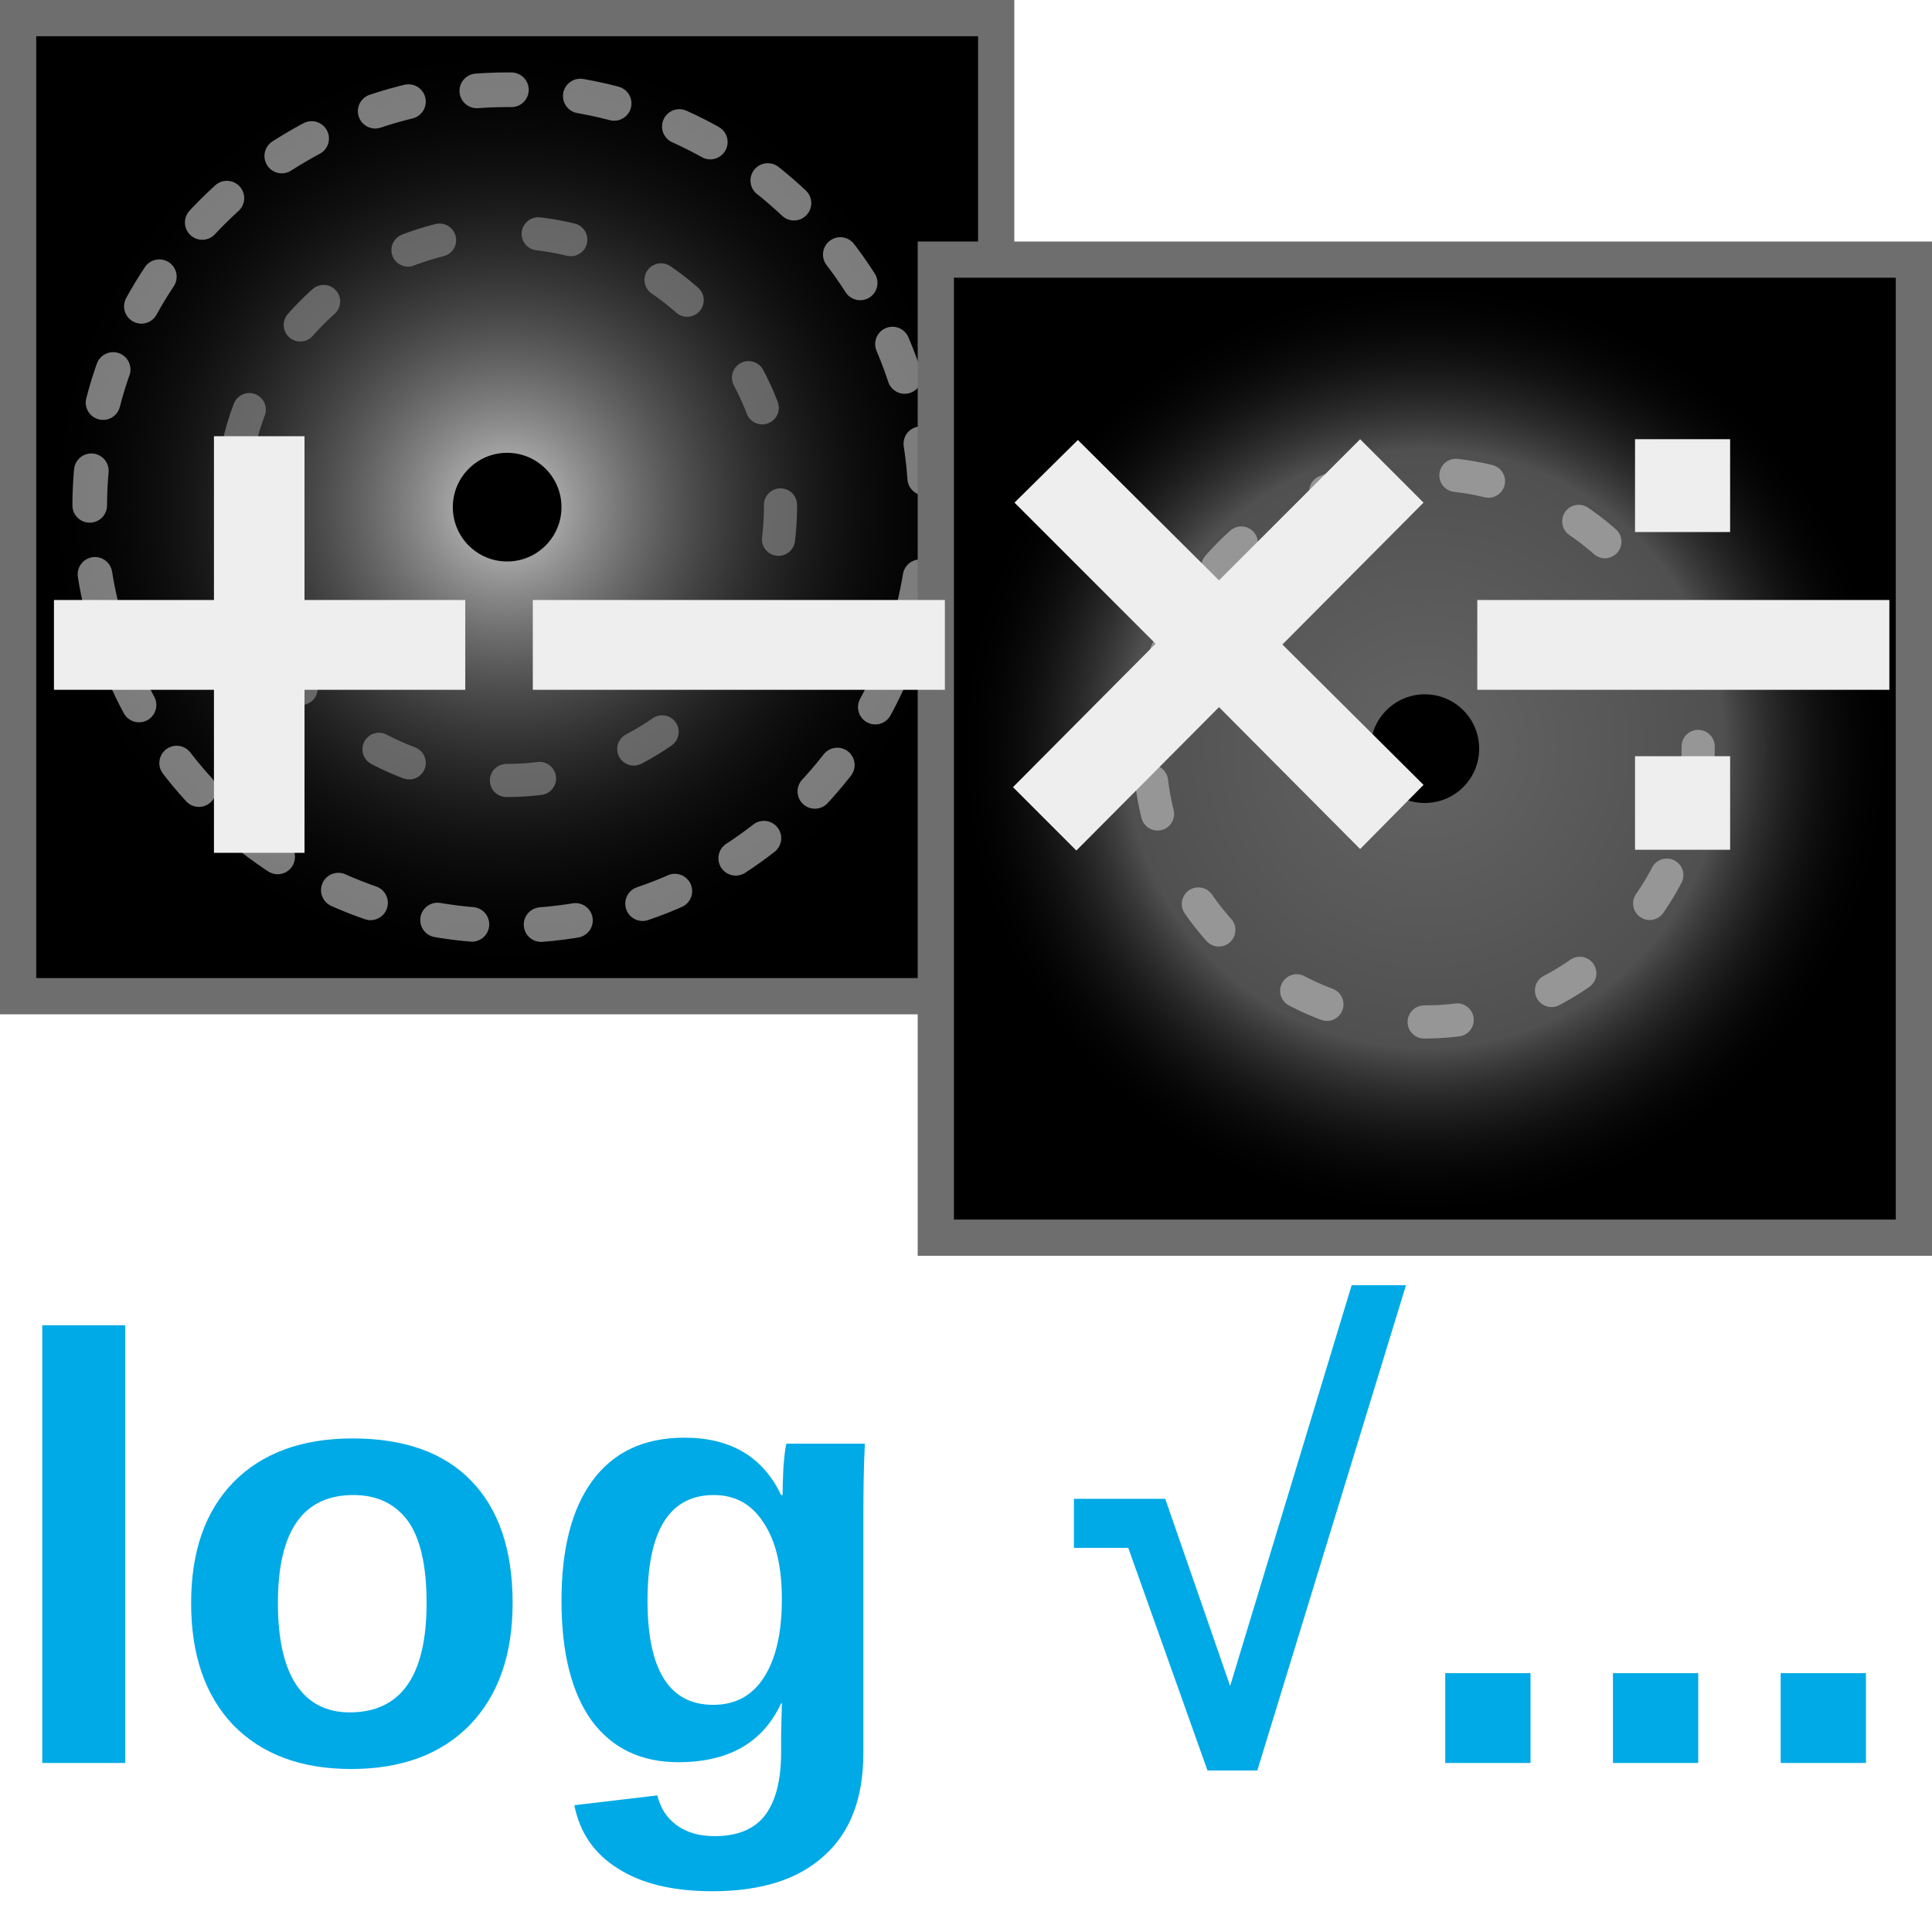
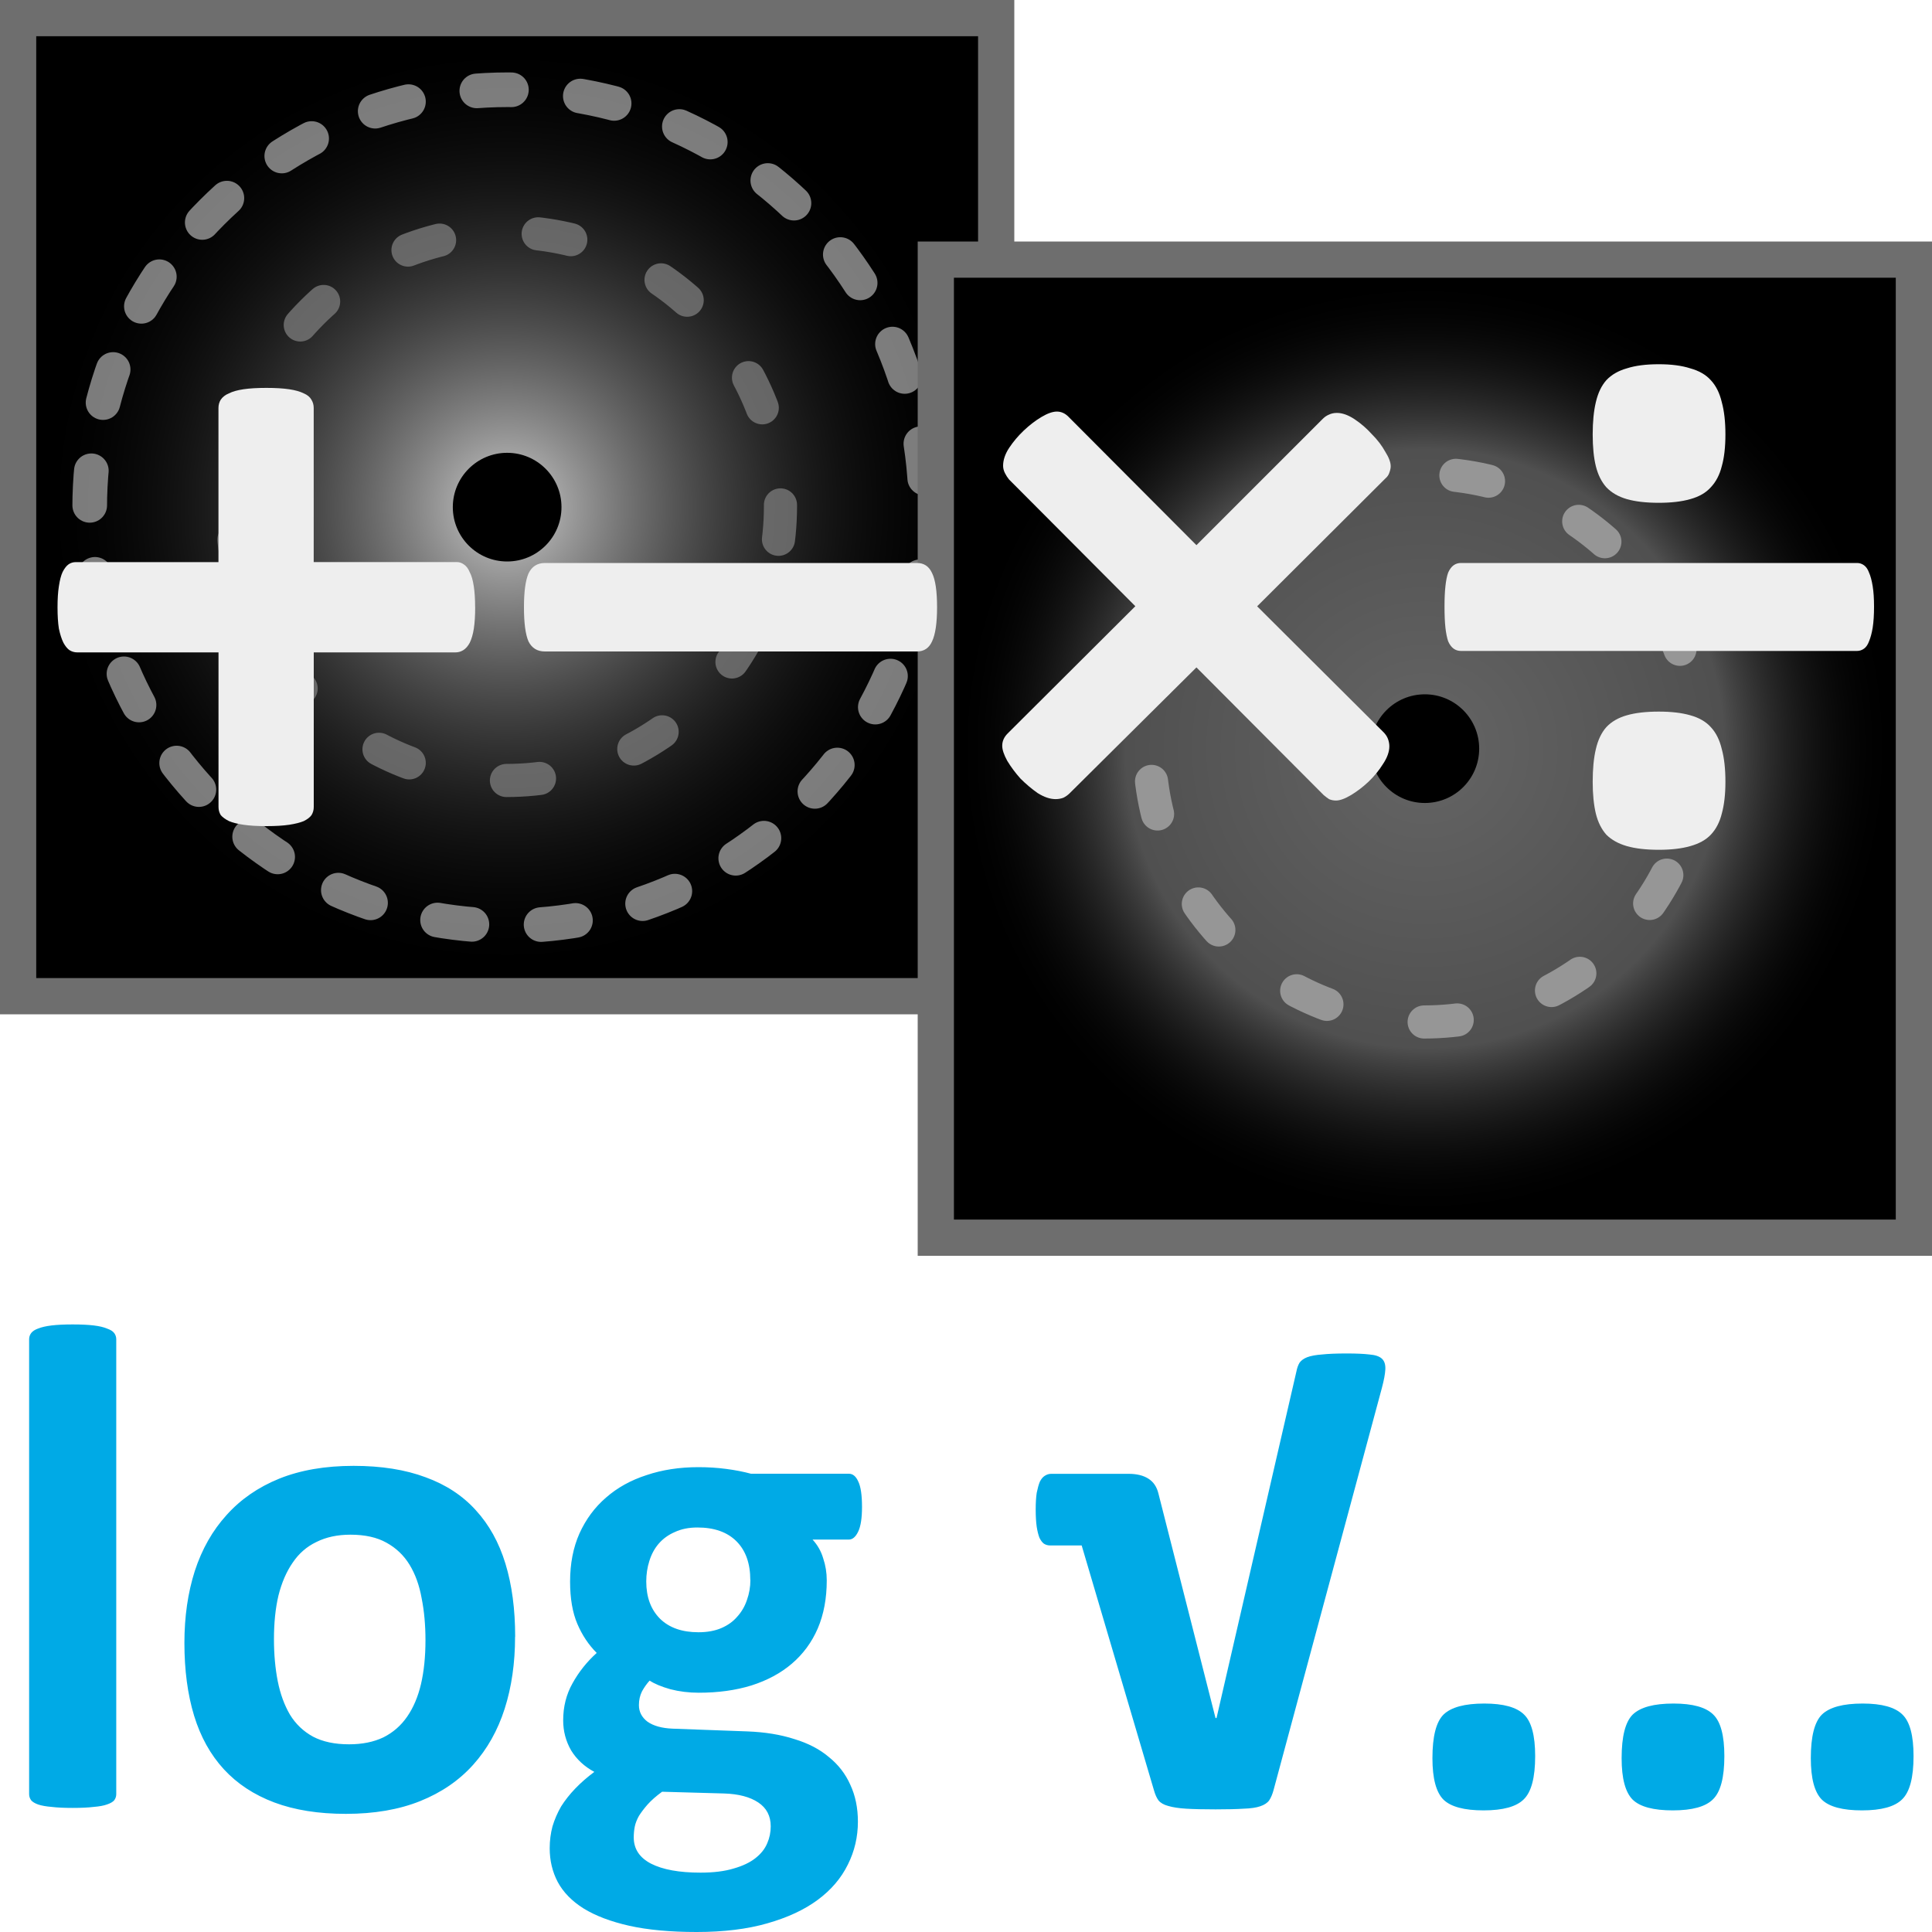
<svg xmlns="http://www.w3.org/2000/svg" xmlns:xlink="http://www.w3.org/1999/xlink" width="40" height="40" viewBox="0 0 40 40" version="1.1" id="svg1">
  <defs id="defs1">
    <rect x="0.113" y="11.042" width="39.751" height="19.592" id="rect2" />
    <rect x="0.68" y="11.552" width="38.675" height="14.892" id="rect1" />
    <rect x="-2.781" y="26.12" width="50.751" height="18.473" id="rect3" />
    <linearGradient id="linearGradient3">
      <stop style="stop-color:#ffffff;stop-opacity:0.395;" offset="0" id="stop1" />
      <stop style="stop-color:#c8c8c8;stop-opacity:0.399;" offset="0.636" id="stop2" />
      <stop style="stop-color:#000000;stop-opacity:0;" offset="1" id="stop3" />
    </linearGradient>
    <radialGradient xlink:href="#linearGradient5488" id="radialGradient5490" cx="26.458" cy="54.708" fx="26.458" fy="54.708" r="6.666" gradientTransform="matrix(1.46259,0,0,1.46259,-28.1977,-69.51568)" gradientUnits="userSpaceOnUse" />
    <linearGradient id="linearGradient5488">
      <stop style="stop-color:#ffffff;stop-opacity:1;" offset="0" id="stop5484" />
      <stop style="stop-color:#c8c8c8;stop-opacity:0.808;" offset="0.116" id="stop6286" />
      <stop style="stop-color:#000000;stop-opacity:0;" offset="1" id="stop5486" />
    </linearGradient>
    <radialGradient xlink:href="#linearGradient3" id="radialGradient5490-6" cx="26.458" cy="54.708" fx="26.458" fy="54.708" r="6.666" gradientTransform="matrix(1.46259,0,0,1.46259,-9.197693,-64.51568)" gradientUnits="userSpaceOnUse" />
    <rect x="33.203" y="57.031" width="39.212" height="17.609" id="rect1649" />
  </defs>
  <rect style="fill:#000000;fill-opacity:1;stroke:#6e6e6e;stroke-width:1.5;stroke-linecap:round;stroke-linejoin:miter;stroke-dasharray:none;stroke-dashoffset:0.643;stroke-opacity:1;paint-order:stroke fill markers;stop-color:#000000" id="rect4972" width="19.5" height="19.5" x="0.75" y="0.75" ry="0" />
  <ellipse style="fill:url(#radialGradient5490);fill-opacity:1;stroke:none;stroke-width:2.931;stroke-linecap:round;stroke-linejoin:round;stroke-dashoffset:0.643;paint-order:stroke fill markers;stop-color:#000000" id="path5026" cx="10.5" cy="10.5" rx="9.75" ry="9.75" />
  <ellipse style="fill:none;fill-opacity:1;stroke:#787878;stroke-width:0.686;stroke-linecap:round;stroke-linejoin:round;stroke-dasharray:0.686, 2.057;stroke-dashoffset:0;stroke-opacity:0.803;paint-order:stroke fill markers;stop-color:#000000" id="path9364" cx="10.479" cy="10.481" rx="5.68" ry="5.678" />
  <ellipse style="fill:none;fill-opacity:1;stroke:#9b9b9b;stroke-width:0.717;stroke-linecap:round;stroke-linejoin:round;stroke-dasharray:0.717, 1.434;stroke-dashoffset:0.717;stroke-opacity:0.803;paint-order:stroke fill markers;stop-color:#000000" id="path9364-7" cx="10.512" cy="10.514" rx="8.655" ry="8.656" />
  <ellipse style="fill:#000000;fill-opacity:1;stroke:none;stroke-width:0.679;stroke-linecap:round;stroke-linejoin:round;stroke-dasharray:0.679, 2.038;stroke-dashoffset:0;stroke-opacity:0.803;paint-order:stroke fill markers;stop-color:#000000" id="path12148" cx="10.5" cy="10.5" rx="1.125" ry="1.125" />
  <rect style="fill:#000000;fill-opacity:1;stroke:#6e6e6e;stroke-width:1.5;stroke-linecap:round;stroke-linejoin:miter;stroke-dasharray:none;stroke-dashoffset:0.643;stroke-opacity:1;paint-order:stroke fill markers;stop-color:#000000" id="rect4972-2" width="19.5" height="19.5" x="19.75" y="5.75" ry="0" />
  <ellipse style="fill:url(#radialGradient5490-6);fill-opacity:1;stroke:none;stroke-width:2.931;stroke-linecap:round;stroke-linejoin:round;stroke-dashoffset:0.643;paint-order:stroke fill markers;stop-color:#000000" id="path5026-0" cx="29.5" cy="15.5" rx="9.75" ry="9.75" />
  <ellipse style="fill:none;fill-opacity:1;stroke:#969696;stroke-width:0.686;stroke-linecap:round;stroke-linejoin:round;stroke-dasharray:0.686, 2.057;stroke-dashoffset:0;stroke-opacity:1;paint-order:stroke fill markers;stop-color:#000000" id="path9364-9" cx="29.479" cy="15.481" rx="5.68" ry="5.678" />
  <ellipse style="fill:#000000;fill-opacity:1;stroke:none;stroke-width:0.679;stroke-linecap:round;stroke-linejoin:round;stroke-dasharray:0.679, 2.038;stroke-dashoffset:0;stroke-opacity:0.803;paint-order:stroke fill markers;stop-color:#000000" id="path12148-2" cx="29.5" cy="15.5" rx="1.125" ry="1.125" />
-   <text xml:space="preserve" id="text1" fill="#eeeeee" font-family="Arial" font-weight="bold" font-size="17px" x="0.4" y="19.0">+−×÷</text>
-   <text xml:space="preserve" id="text2" fill="#00AAE6" font-family="Arial" font-size="12.5px" font-weight="bold" x="0" y="36.5">log √...</text>
+   <path style="font-weight:bold;font-size:19.333px;font-family:Calibri;-inkscape-font-specification:'Calibri Bold';fill:#eeeeee" d="m 9.838,12.572 q 0,0.264 -0.028,0.444 -0.028,0.179 -0.085,0.293 -0.057,0.104 -0.132,0.151 -0.076,0.047 -0.16,0.047 H 6.496 v 3.2 q 0,0.094 -0.047,0.17 -0.047,0.066 -0.16,0.123 -0.113,0.047 -0.302,0.076 -0.189,0.028 -0.472,0.028 -0.283,0 -0.472,-0.028 -0.189,-0.028 -0.302,-0.076 -0.113,-0.057 -0.17,-0.123 -0.047,-0.076 -0.047,-0.17 v -3.2 H 1.597 q -0.085,0 -0.16,-0.047 -0.066,-0.047 -0.123,-0.151 Q 1.257,13.195 1.219,13.015 1.191,12.836 1.191,12.572 q 0,-0.255 0.028,-0.434 0.028,-0.189 0.076,-0.293 0.057,-0.113 0.123,-0.16 0.066,-0.047 0.151,-0.047 H 4.523 V 8.446 q 0,-0.094 0.047,-0.17 0.057,-0.085 0.17,-0.132 0.113,-0.057 0.302,-0.085 0.189,-0.028 0.472,-0.028 0.283,0 0.472,0.028 0.189,0.028 0.302,0.085 0.113,0.047 0.16,0.132 0.047,0.076 0.047,0.17 v 3.191 h 2.964 q 0.076,0 0.142,0.047 0.076,0.047 0.123,0.16 0.057,0.104 0.085,0.293 0.028,0.179 0.028,0.434 z m 9.563,0 q 0,0.491 -0.104,0.708 -0.094,0.208 -0.312,0.208 h -7.703 q -0.236,0 -0.34,-0.208 -0.094,-0.217 -0.094,-0.708 0,-0.481 0.094,-0.699 0.104,-0.217 0.34,-0.217 h 7.703 q 0.217,0 0.312,0.208 0.104,0.208 0.104,0.708 z m 6.627,-0.019 2.615,2.605 q 0.066,0.066 0.094,0.142 0.028,0.076 0.028,0.151 0,0.17 -0.132,0.368 -0.123,0.198 -0.302,0.368 -0.17,0.16 -0.359,0.274 -0.189,0.113 -0.312,0.113 -0.076,0 -0.142,-0.028 -0.057,-0.038 -0.113,-0.085 l -2.634,-2.643 -2.624,2.605 q -0.057,0.057 -0.132,0.094 -0.076,0.028 -0.16,0.028 -0.17,0 -0.368,-0.123 -0.189,-0.132 -0.359,-0.302 -0.16,-0.179 -0.274,-0.368 -0.104,-0.189 -0.104,-0.312 0,-0.142 0.113,-0.255 l 2.643,-2.634 -2.615,-2.624 q -0.047,-0.057 -0.085,-0.132 -0.038,-0.076 -0.038,-0.151 0,-0.179 0.123,-0.368 0.132,-0.198 0.302,-0.359 0.179,-0.17 0.368,-0.283 0.189,-0.113 0.321,-0.113 0.142,0 0.255,0.123 l 2.634,2.643 2.615,-2.615 q 0.057,-0.057 0.123,-0.085 0.076,-0.038 0.17,-0.038 0.17,0 0.368,0.132 0.198,0.132 0.359,0.312 0.17,0.17 0.274,0.359 0.113,0.179 0.113,0.302 0,0.057 -0.028,0.132 -0.019,0.066 -0.085,0.123 z m 9.695,-3.559 q 0,0.396 -0.076,0.661 -0.066,0.264 -0.227,0.434 -0.151,0.17 -0.425,0.245 -0.264,0.076 -0.651,0.076 -0.396,0 -0.661,-0.076 -0.264,-0.076 -0.425,-0.245 -0.151,-0.17 -0.217,-0.434 -0.066,-0.264 -0.066,-0.661 0,-0.396 0.066,-0.67 0.066,-0.283 0.217,-0.453 0.16,-0.17 0.425,-0.245 0.264,-0.085 0.661,-0.085 0.387,0 0.651,0.085 0.274,0.076 0.425,0.245 0.16,0.17 0.227,0.453 0.076,0.274 0.076,0.67 z m 3.077,3.568 q 0,0.255 -0.028,0.434 -0.028,0.17 -0.076,0.283 -0.038,0.104 -0.104,0.151 -0.066,0.047 -0.142,0.047 h -8.203 q -0.085,0 -0.151,-0.047 -0.066,-0.047 -0.113,-0.151 -0.038,-0.113 -0.057,-0.283 -0.019,-0.179 -0.019,-0.434 0,-0.255 0.019,-0.425 0.019,-0.179 0.057,-0.283 0.047,-0.104 0.113,-0.151 0.066,-0.047 0.151,-0.047 h 8.203 q 0.076,0 0.142,0.047 0.066,0.047 0.104,0.151 0.047,0.104 0.076,0.283 0.028,0.17 0.028,0.425 z M 35.723,16.187 q 0,0.387 -0.076,0.661 -0.066,0.264 -0.227,0.434 -0.151,0.16 -0.425,0.236 -0.264,0.076 -0.651,0.076 -0.396,0 -0.661,-0.076 -0.264,-0.076 -0.425,-0.236 -0.151,-0.17 -0.217,-0.434 -0.066,-0.274 -0.066,-0.661 0,-0.406 0.066,-0.68 0.066,-0.283 0.217,-0.453 0.16,-0.17 0.425,-0.245 0.264,-0.076 0.661,-0.076 0.387,0 0.651,0.076 0.274,0.076 0.425,0.245 0.16,0.17 0.227,0.453 0.076,0.274 0.076,0.68 z" id="text1" aria-label="+−×÷" />
+   <path style="font-weight:bold;font-size:14.667px;font-family:Calibri;-inkscape-font-specification:'Calibri Bold';fill:#00aae6" d="m 2.407,37.145 q 0,0.072 -0.043,0.129 -0.043,0.05 -0.15,0.086 -0.1,0.036 -0.272,0.05 -0.172,0.021 -0.437,0.021 -0.265,0 -0.437,-0.021 -0.172,-0.014 -0.279,-0.05 -0.1,-0.036 -0.143,-0.086 -0.043,-0.057 -0.043,-0.129 v -9.417 q 0,-0.072 0.043,-0.129 0.043,-0.057 0.143,-0.093 0.107,-0.043 0.279,-0.064 0.172,-0.021 0.437,-0.021 0.265,0 0.437,0.021 0.172,0.021 0.272,0.064 0.107,0.036 0.15,0.093 0.043,0.057 0.043,0.129 z M 10.664,33.887 q 0,0.816 -0.215,1.49 -0.215,0.673 -0.652,1.16 -0.437,0.487 -1.096,0.752 -0.659,0.265 -1.54,0.265 -0.852,0 -1.482,-0.236 Q 5.049,37.081 4.634,36.63 4.219,36.178 4.018,35.52 3.818,34.861 3.818,34.016 q 0,-0.816 0.215,-1.49 0.222,-0.68 0.659,-1.16 0.437,-0.487 1.089,-0.752 0.659,-0.265 1.54,-0.265 0.859,0 1.49,0.236 0.63,0.229 1.038,0.68 0.415,0.451 0.616,1.11 0.201,0.659 0.201,1.511 z m -1.855,0.072 q 0,-0.473 -0.079,-0.867 Q 8.659,32.691 8.48,32.397 8.301,32.104 8,31.939 7.706,31.774 7.255,31.774 q -0.401,0 -0.702,0.15 -0.301,0.143 -0.494,0.43 -0.193,0.279 -0.294,0.68 -0.093,0.394 -0.093,0.902 0,0.473 0.079,0.874 0.079,0.394 0.251,0.688 0.179,0.294 0.48,0.458 0.301,0.158 0.745,0.158 0.408,0 0.709,-0.143 0.301,-0.15 0.494,-0.43 0.193,-0.279 0.286,-0.673 0.093,-0.401 0.093,-0.91 z m 9.038,-2.757 q 0,0.344 -0.079,0.508 -0.079,0.165 -0.193,0.165 H 16.823 q 0.158,0.172 0.222,0.394 0.072,0.215 0.072,0.451 0,0.559 -0.186,0.995 -0.186,0.43 -0.537,0.73 -0.344,0.294 -0.838,0.451 -0.487,0.15 -1.089,0.15 -0.308,0 -0.587,-0.072 -0.279,-0.079 -0.43,-0.179 -0.086,0.093 -0.158,0.222 -0.064,0.129 -0.064,0.286 0,0.208 0.179,0.344 0.186,0.129 0.516,0.143 l 1.554,0.057 q 0.544,0.021 0.967,0.158 0.43,0.129 0.716,0.372 0.294,0.236 0.444,0.573 0.158,0.337 0.158,0.766 0,0.473 -0.208,0.888 -0.208,0.423 -0.623,0.73 -0.415,0.308 -1.046,0.487 -0.623,0.179 -1.461,0.179 -0.816,0 -1.396,-0.129 -0.573,-0.129 -0.945,-0.358 -0.365,-0.229 -0.537,-0.551 -0.165,-0.315 -0.165,-0.695 0,-0.236 0.057,-0.451 0.064,-0.215 0.179,-0.415 0.122,-0.193 0.294,-0.372 0.172,-0.179 0.394,-0.344 -0.308,-0.165 -0.48,-0.444 -0.165,-0.286 -0.165,-0.623 0,-0.423 0.193,-0.766 0.193,-0.351 0.501,-0.63 -0.251,-0.251 -0.401,-0.602 -0.15,-0.351 -0.15,-0.874 0,-0.559 0.193,-0.995 0.201,-0.444 0.551,-0.745 0.351,-0.308 0.838,-0.465 0.487,-0.165 1.074,-0.165 0.301,0 0.573,0.036 0.279,0.036 0.516,0.1 h 2.027 q 0.122,0 0.193,0.158 0.079,0.158 0.079,0.53 z m -2.313,1.511 q 0,-0.516 -0.286,-0.802 -0.286,-0.286 -0.809,-0.286 -0.265,0 -0.465,0.093 -0.201,0.086 -0.337,0.243 -0.129,0.15 -0.193,0.358 -0.064,0.201 -0.064,0.423 0,0.487 0.286,0.773 0.286,0.279 0.795,0.279 0.272,0 0.473,-0.086 0.201,-0.086 0.329,-0.236 0.136,-0.15 0.201,-0.344 0.072,-0.201 0.072,-0.415 z m 0.423,5.099 q 0,-0.322 -0.258,-0.494 -0.258,-0.172 -0.709,-0.186 l -1.282,-0.036 q -0.186,0.136 -0.301,0.265 -0.107,0.122 -0.179,0.236 -0.064,0.115 -0.086,0.222 -0.021,0.107 -0.021,0.222 0,0.358 0.358,0.544 0.365,0.186 1.024,0.186 0.408,0 0.688,-0.086 0.279,-0.079 0.451,-0.215 0.172,-0.136 0.243,-0.308 0.072,-0.165 0.072,-0.351 z m 10.413,-0.759 q -0.036,0.136 -0.093,0.222 -0.057,0.079 -0.186,0.122 -0.122,0.043 -0.344,0.05 -0.215,0.014 -0.58,0.014 -0.38,0 -0.609,-0.014 -0.229,-0.014 -0.372,-0.057 -0.136,-0.036 -0.201,-0.115 -0.057,-0.079 -0.093,-0.208 l -1.497,-5.07 h -0.652 q -0.072,0 -0.129,-0.036 -0.05,-0.036 -0.093,-0.122 -0.036,-0.093 -0.057,-0.229 -0.021,-0.143 -0.021,-0.358 0,-0.208 0.021,-0.344 0.029,-0.143 0.064,-0.229 0.043,-0.086 0.1,-0.122 0.064,-0.043 0.136,-0.043 h 1.604 q 0.251,0 0.408,0.1 0.158,0.1 0.208,0.308 l 1.182,4.648 h 0.021 l 1.654,-7.176 q 0.021,-0.107 0.064,-0.179 0.05,-0.072 0.158,-0.115 0.115,-0.043 0.308,-0.057 0.193,-0.021 0.508,-0.021 0.301,0 0.473,0.021 0.179,0.014 0.258,0.086 0.079,0.072 0.072,0.222 -0.007,0.143 -0.072,0.387 z m 5.414,-0.695 q 0,0.666 -0.236,0.895 -0.229,0.229 -0.831,0.229 -0.602,0 -0.831,-0.222 -0.229,-0.229 -0.229,-0.859 0,-0.673 0.229,-0.902 0.236,-0.229 0.845,-0.229 0.594,0 0.824,0.229 0.229,0.222 0.229,0.859 z m 3.917,0 q 0,0.666 -0.236,0.895 -0.229,0.229 -0.831,0.229 -0.602,0 -0.831,-0.222 -0.229,-0.229 -0.229,-0.859 0,-0.673 0.229,-0.902 0.236,-0.229 0.845,-0.229 0.594,0 0.824,0.229 0.229,0.222 0.229,0.859 z m 3.917,0 q 0,0.666 -0.236,0.895 -0.229,0.229 -0.831,0.229 -0.602,0 -0.831,-0.222 -0.229,-0.229 -0.229,-0.859 0,-0.673 0.229,-0.902 0.236,-0.229 0.845,-0.229 0.594,0 0.824,0.229 0.229,0.222 0.229,0.859 z" id="text2" aria-label="log √..." />
</svg>
